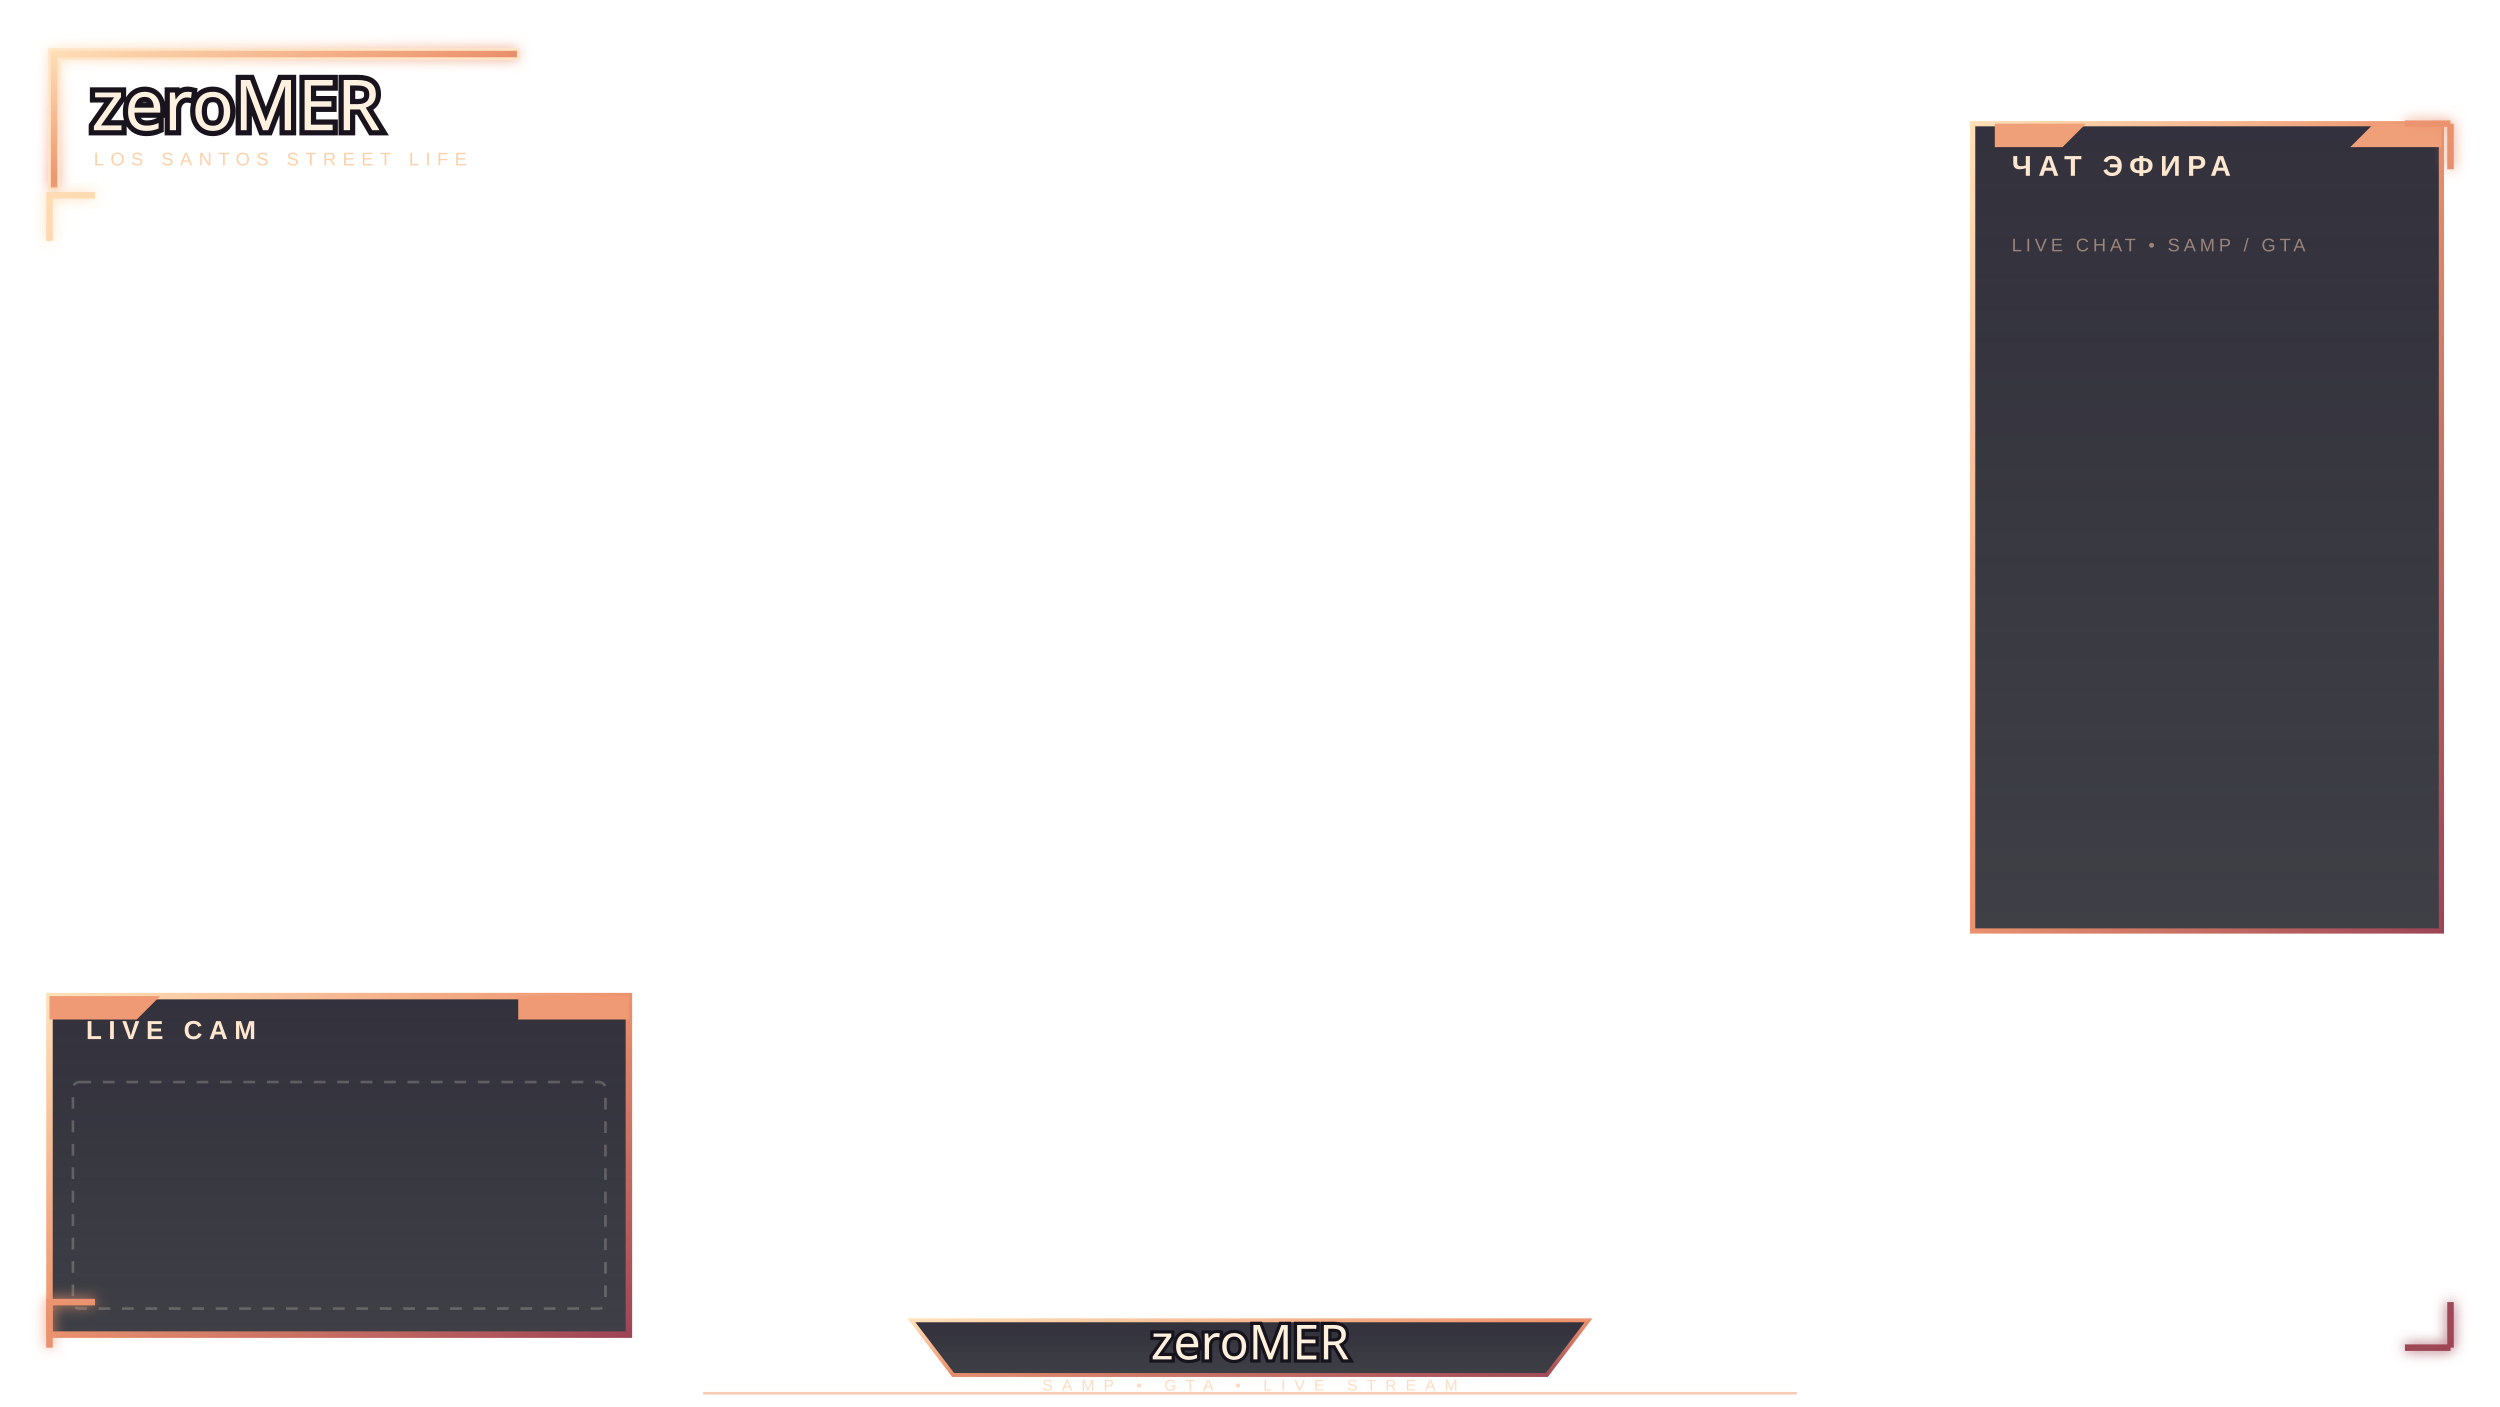
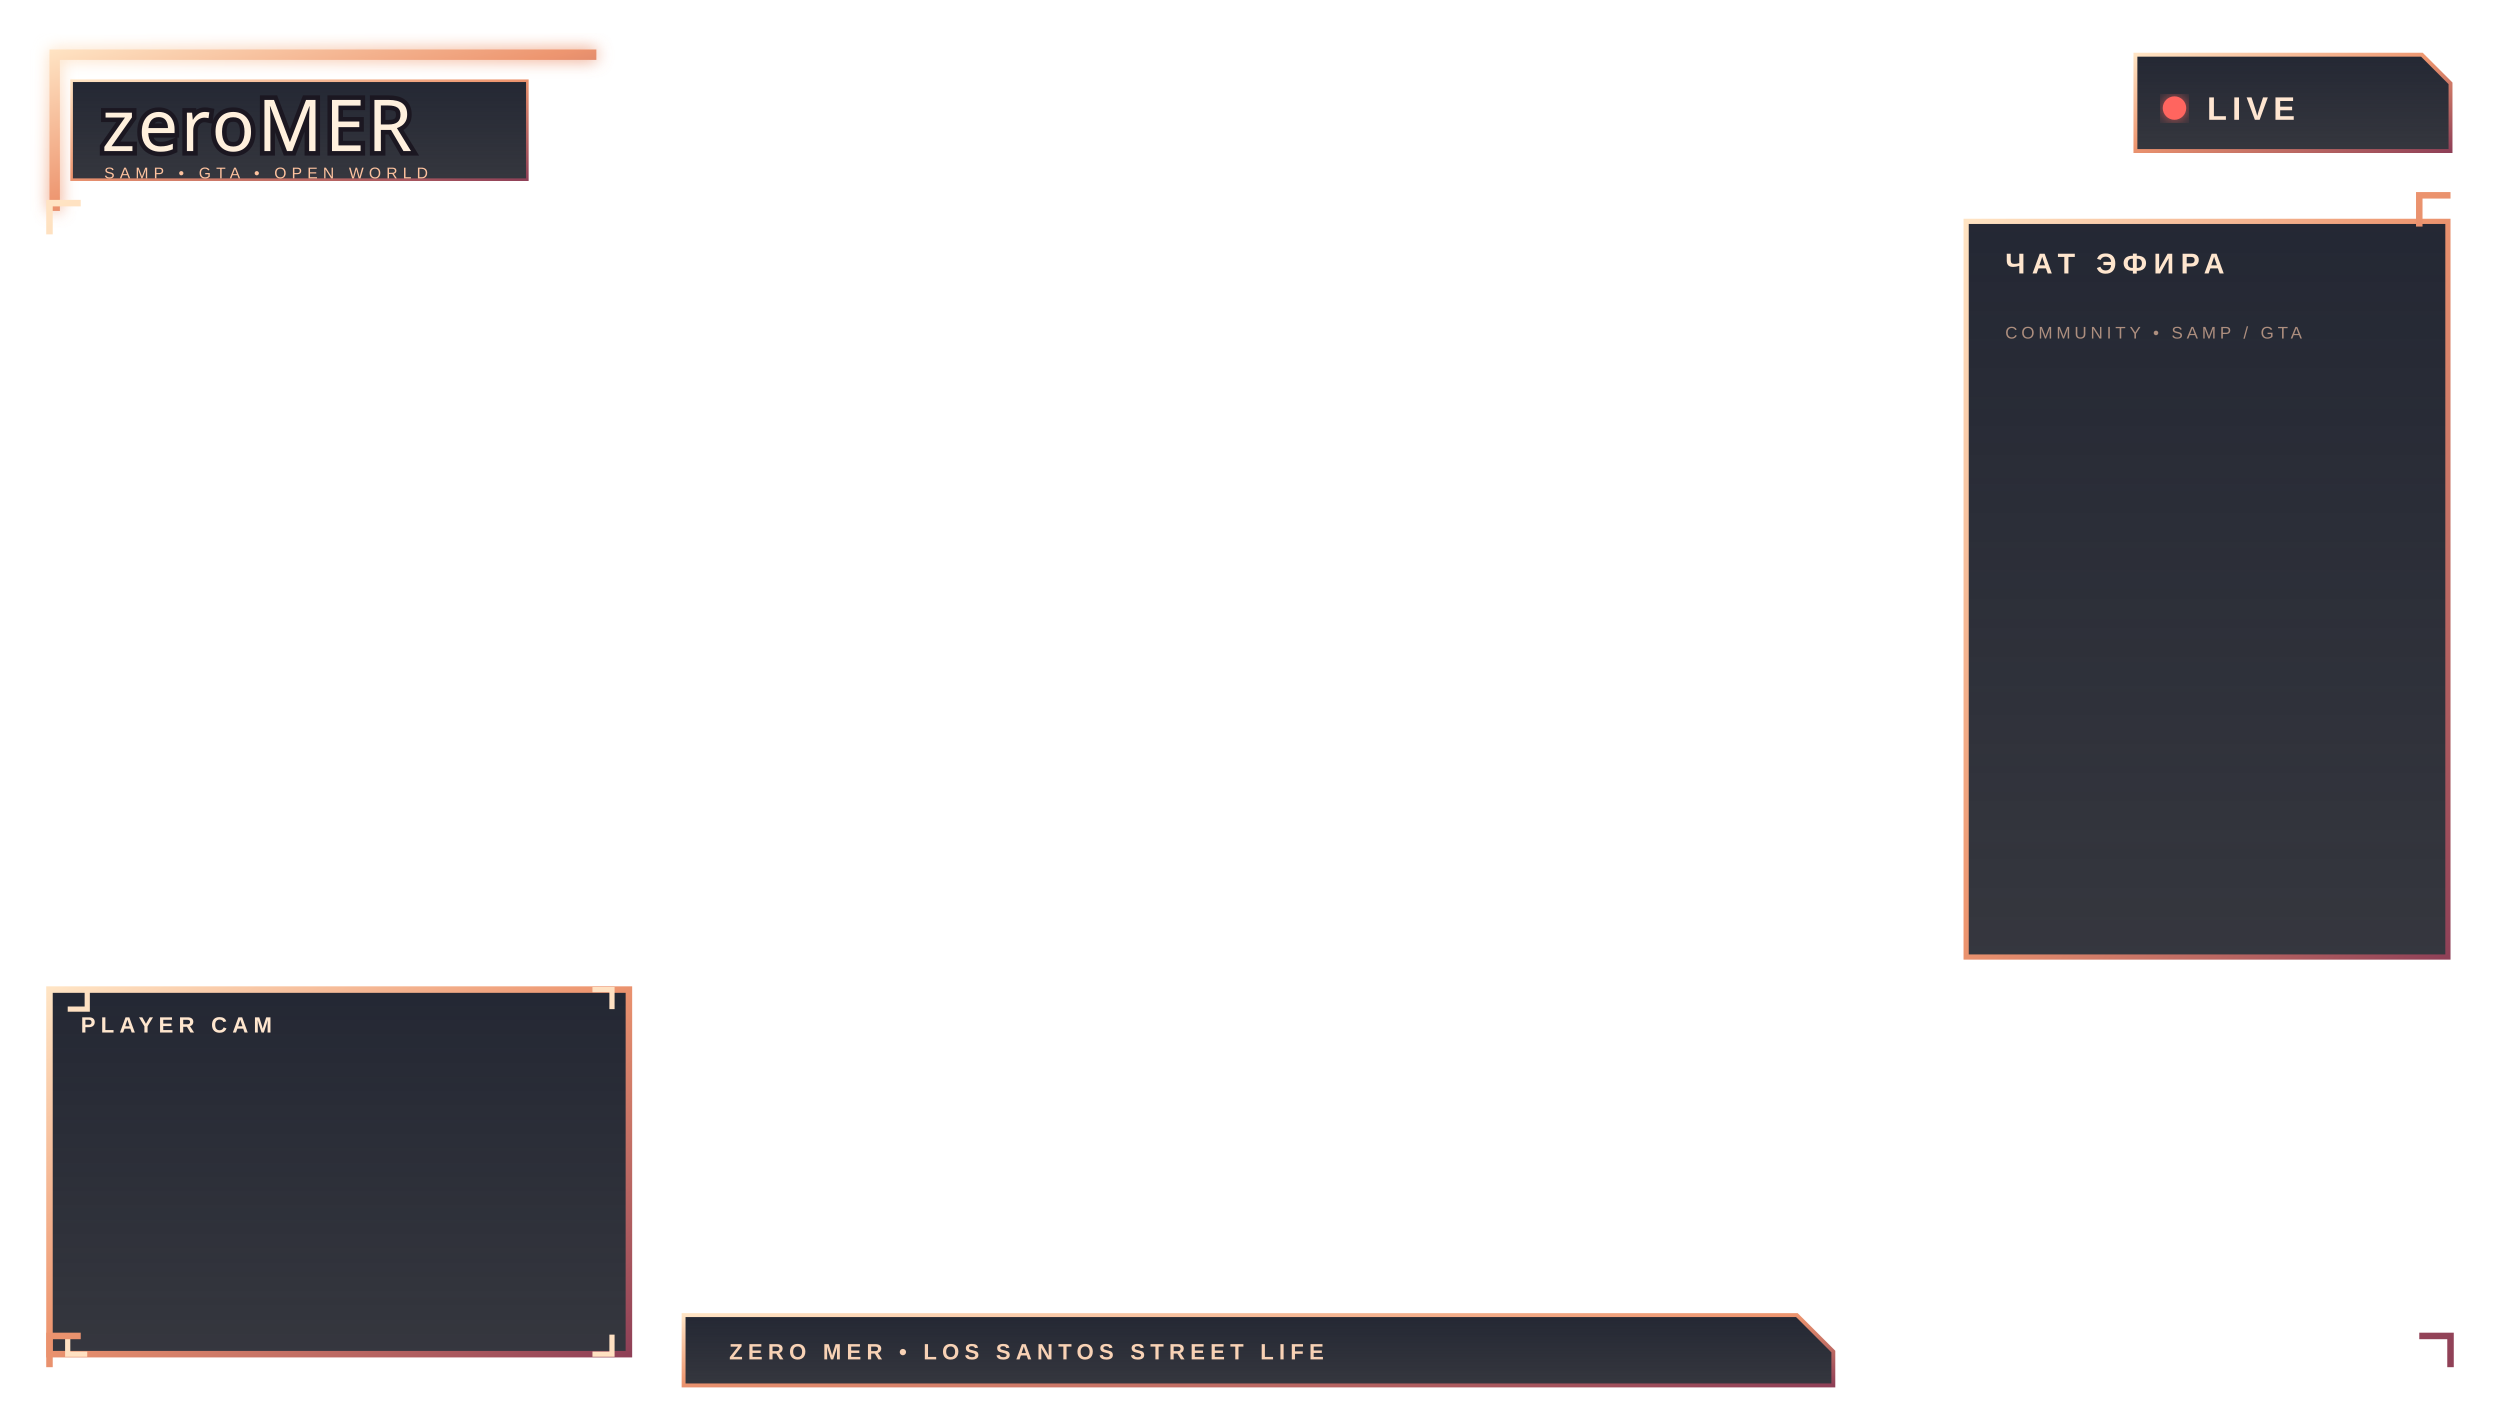
<svg xmlns="http://www.w3.org/2000/svg" width="1920" height="1080" viewBox="0 0 1920 1080">
  <defs>
    <linearGradient id="edge" x2="1" y2="1">
-       <stop stop-color="#ffe0b8" />
+       <stop stop-color="#ffe4c4" />
      <stop offset=".48" stop-color="#ed956f" />
-       <stop offset="1" stop-color="#9d4555" />
+       <stop offset="1" stop-color="#8f4057" />
    </linearGradient>
-     <linearGradient id="glass" x2="0" y2="1">
-       <stop stop-color="#171522" stop-opacity=".88" />
-       <stop offset="1" stop-color="#080a12" stop-opacity=".78" />
+     <linearGradient id="panel" x2="0" y2="1">
+       <stop stop-color="#111522" stop-opacity=".92" />
+       <stop offset="1" stop-color="#090b14" stop-opacity=".82" />
    </linearGradient>
    <filter id="glow">
-       <feGaussianBlur stdDeviation="5" result="b" />
+       <feGaussianBlur stdDeviation="6" result="b" />
      <feMerge>
        <feMergeNode in="b" />
        <feMergeNode in="SourceGraphic" />
      </feMerge>
    </filter>
  </defs>
-   <path d="M38 38h360v7H45v100h-7z" fill="url(#edge)" filter="url(#glow)" />
-   <path d="M38 38h360v7H45v100h-7z" fill="none" stroke="#ffe4c8" stroke-width="2" />
-   <text x="70" y="100" font-family="Impact,'Arial Black',sans-serif" font-size="54" fill="#fff1df" stroke="#18131d" stroke-width="8" paint-order="stroke">zeroMER</text>
-   <text x="72" y="127" font-family="Arial,sans-serif" font-size="14" letter-spacing="5" fill="#ffd0a7">LOS SANTOS STREET LIFE</text>
-   <path d="M1515 95h360v620h-360z" fill="url(#glass)" stroke="url(#edge)" stroke-width="4" />
-   <path d="M1515 154h360" stroke="url(#edge)" stroke-width="3" />
-   <path d="M1532 95h70l-18 18h-52zm291 0h52v18h-70z" fill="#f0a078" />
-   <text x="1545" y="135" font-family="Arial,sans-serif" font-size="22" font-weight="900" letter-spacing="5" fill="#ffe6ce">ЧАТ ЭФИРА</text>
-   <text x="1545" y="193" font-family="Arial,sans-serif" font-size="14" letter-spacing="3" fill="#f1c7ae" opacity=".55">LIVE CHAT • SAMP / GTA</text>
-   <path d="M38 765h445v260H38z" fill="url(#glass)" stroke="url(#edge)" stroke-width="5" />
-   <path d="M38 812h445" stroke="url(#edge)" stroke-width="3" />
-   <path d="M38 765h85l-18 18H38zm360 0h85v18h-85z" fill="#ef9a74" />
-   <text x="66" y="798" font-family="Arial,sans-serif" font-size="20" font-weight="900" letter-spacing="5" fill="#ffe6ce">LIVE CAM</text>
-   <rect x="56" y="831" width="409" height="174" rx="5" fill="none" stroke="#fff1df" stroke-opacity=".22" stroke-width="2" stroke-dasharray="9 9" />
-   <path d="M700 1014h520l-32 42H732z" fill="url(#glass)" stroke="url(#edge)" stroke-width="3" />
-   <text x="960" y="1044" text-anchor="middle" font-family="Impact,'Arial Black',sans-serif" font-size="37" fill="#fff0dd" stroke="#17131d" stroke-width="5" paint-order="stroke">zeroMER</text>
-   <g fill="none" stroke="url(#edge)" stroke-width="5" filter="url(#glow)">
-     <path d="M38 185v-35h35M1882 95h-35m35 0v35M38 1035v-35h35M1882 1035h-35m35 0v-35" />
-   </g>
-   <path d="M540 1070h840" stroke="#f0a078" stroke-width="2" opacity=".55" />
-   <text x="960" y="1068" text-anchor="middle" font-family="Arial,sans-serif" font-size="12" letter-spacing="7" fill="#ffd3b2" opacity=".8">SAMP • GTA • LIVE STREAM</text>
+   <path d="M38 38h420v8H46v116h-8z" fill="url(#edge)" filter="url(#glow)" />
+   <path d="M55 62h350v76H55z" fill="url(#panel)" stroke="url(#edge)" stroke-width="2" />
+   <text x="78" y="116" font-family="Impact,'Arial Black',sans-serif" font-size="55" letter-spacing="2" fill="#fff0dd" stroke="#1b1721" stroke-width="7" paint-order="stroke">zeroMER</text>
+   <text x="80" y="137" font-family="Arial,sans-serif" font-size="12" letter-spacing="4" fill="#ffc39f">SAMP • GTA • OPEN WORLD</text>
+   <path d="M1640 42h220l22 22v52h-242z" fill="url(#panel)" stroke="url(#edge)" stroke-width="3" />
+   <circle cx="1670" cy="83" r="9" fill="#ff655f" filter="url(#glow)" />
+   <text x="1695" y="92" font-family="Arial,sans-serif" font-size="25" font-weight="900" letter-spacing="4" fill="#ffe6d1">LIVE</text>
+   <path d="M1510 170h370v565h-370z" fill="url(#panel)" stroke="url(#edge)" stroke-width="4" />
+   <path d="M1510 228h370" stroke="url(#edge)" stroke-width="3" />
+   <text x="1540" y="210" font-family="Arial,sans-serif" font-size="22" font-weight="900" letter-spacing="5" fill="#ffe6ce">ЧАТ ЭФИРА</text>
+   <text x="1540" y="260" font-family="Arial,sans-serif" font-size="13" letter-spacing="3" fill="#e7b99e" opacity=".7">COMMUNITY • SAMP / GTA</text>
+   <path d="M38 760h445v280H38z" fill="url(#panel)" stroke="url(#edge)" stroke-width="5" />
+   <path d="M38 808h445" stroke="url(#edge)" stroke-width="3" />
+   <text x="62" y="793" font-family="Arial,sans-serif" font-size="17" font-weight="900" letter-spacing="4" fill="#ffe6ce">PLAYER CAM</text>
+   <path d="M52 775h15v-15m388 0h15v15m-418 250v15h15m388 0h15v-15" fill="none" stroke="#ffe1c2" stroke-width="4" />
+   <path d="M525 1010h855l28 28v26H525z" fill="url(#panel)" stroke="url(#edge)" stroke-width="3" />
+   <text x="560" y="1044" font-family="Arial,sans-serif" font-size="17" font-weight="700" letter-spacing="4" fill="#f8d2b5">ZERO MER • LOS SANTOS STREET LIFE</text>
+   <path d="M38 180v-24h24M1882 150h-24v24M38 1050v-24h24M1882 1050v-24h-24" fill="none" stroke="url(#edge)" stroke-width="5" />
</svg>
